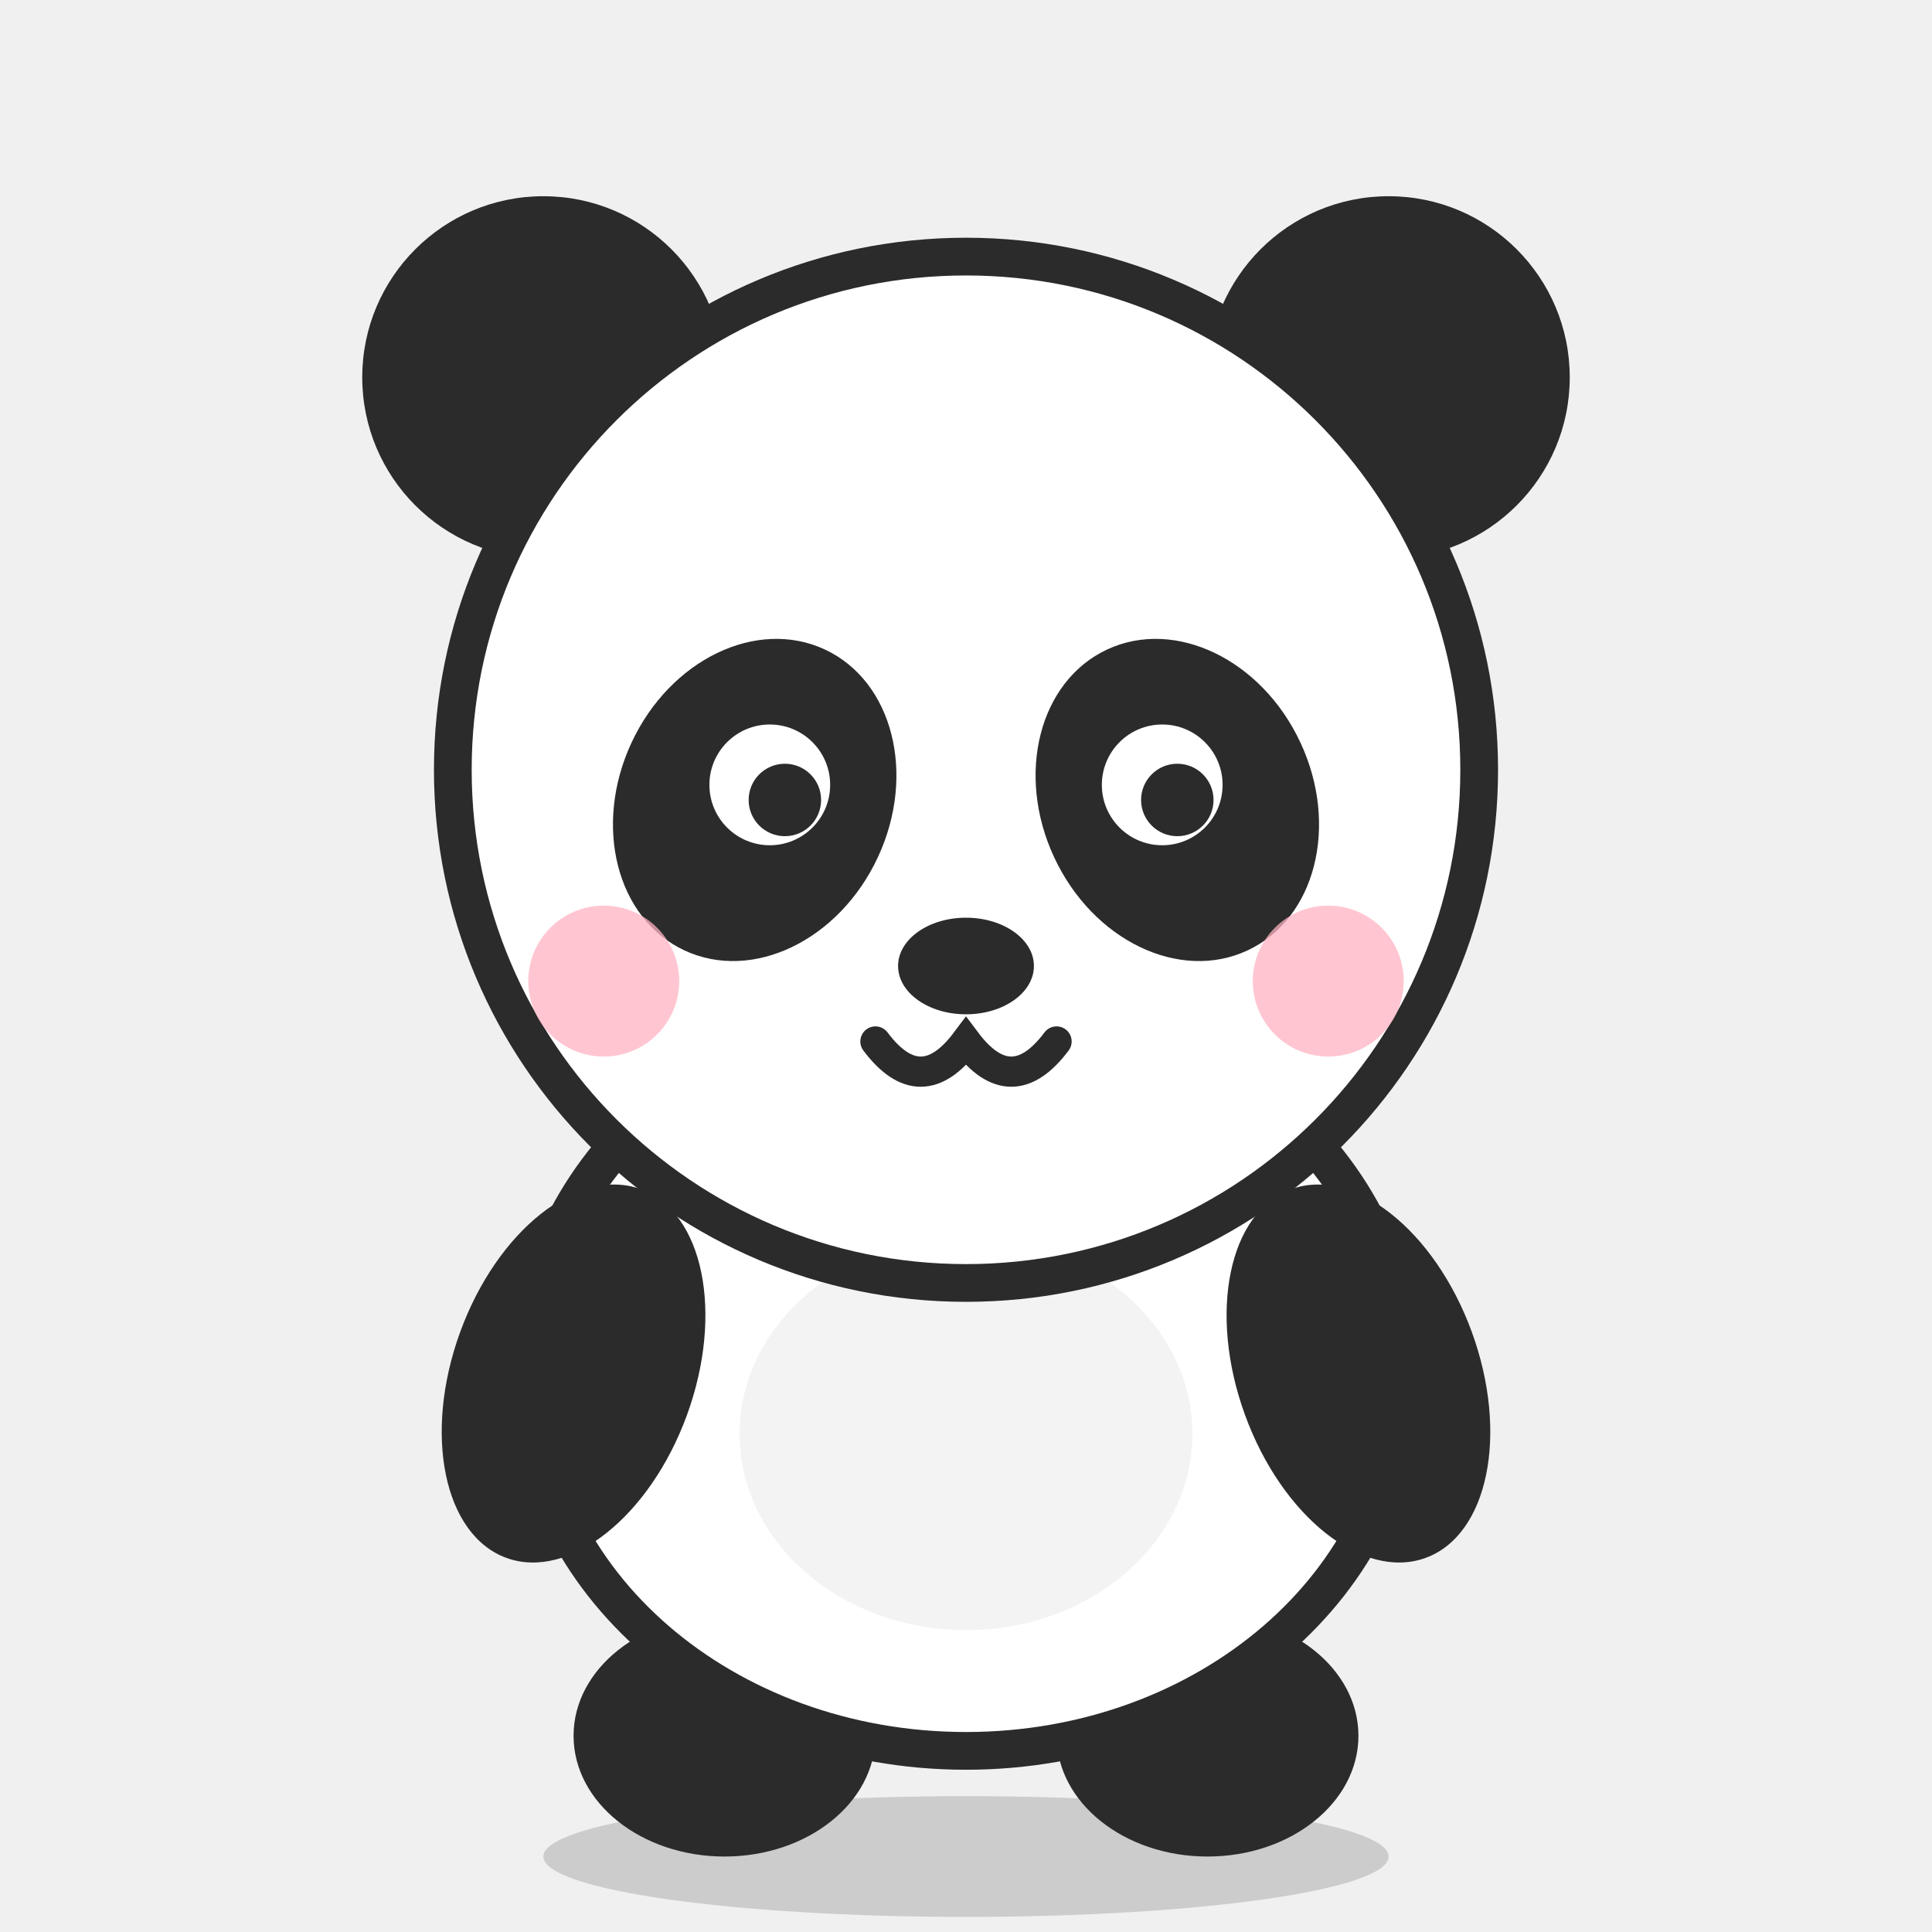
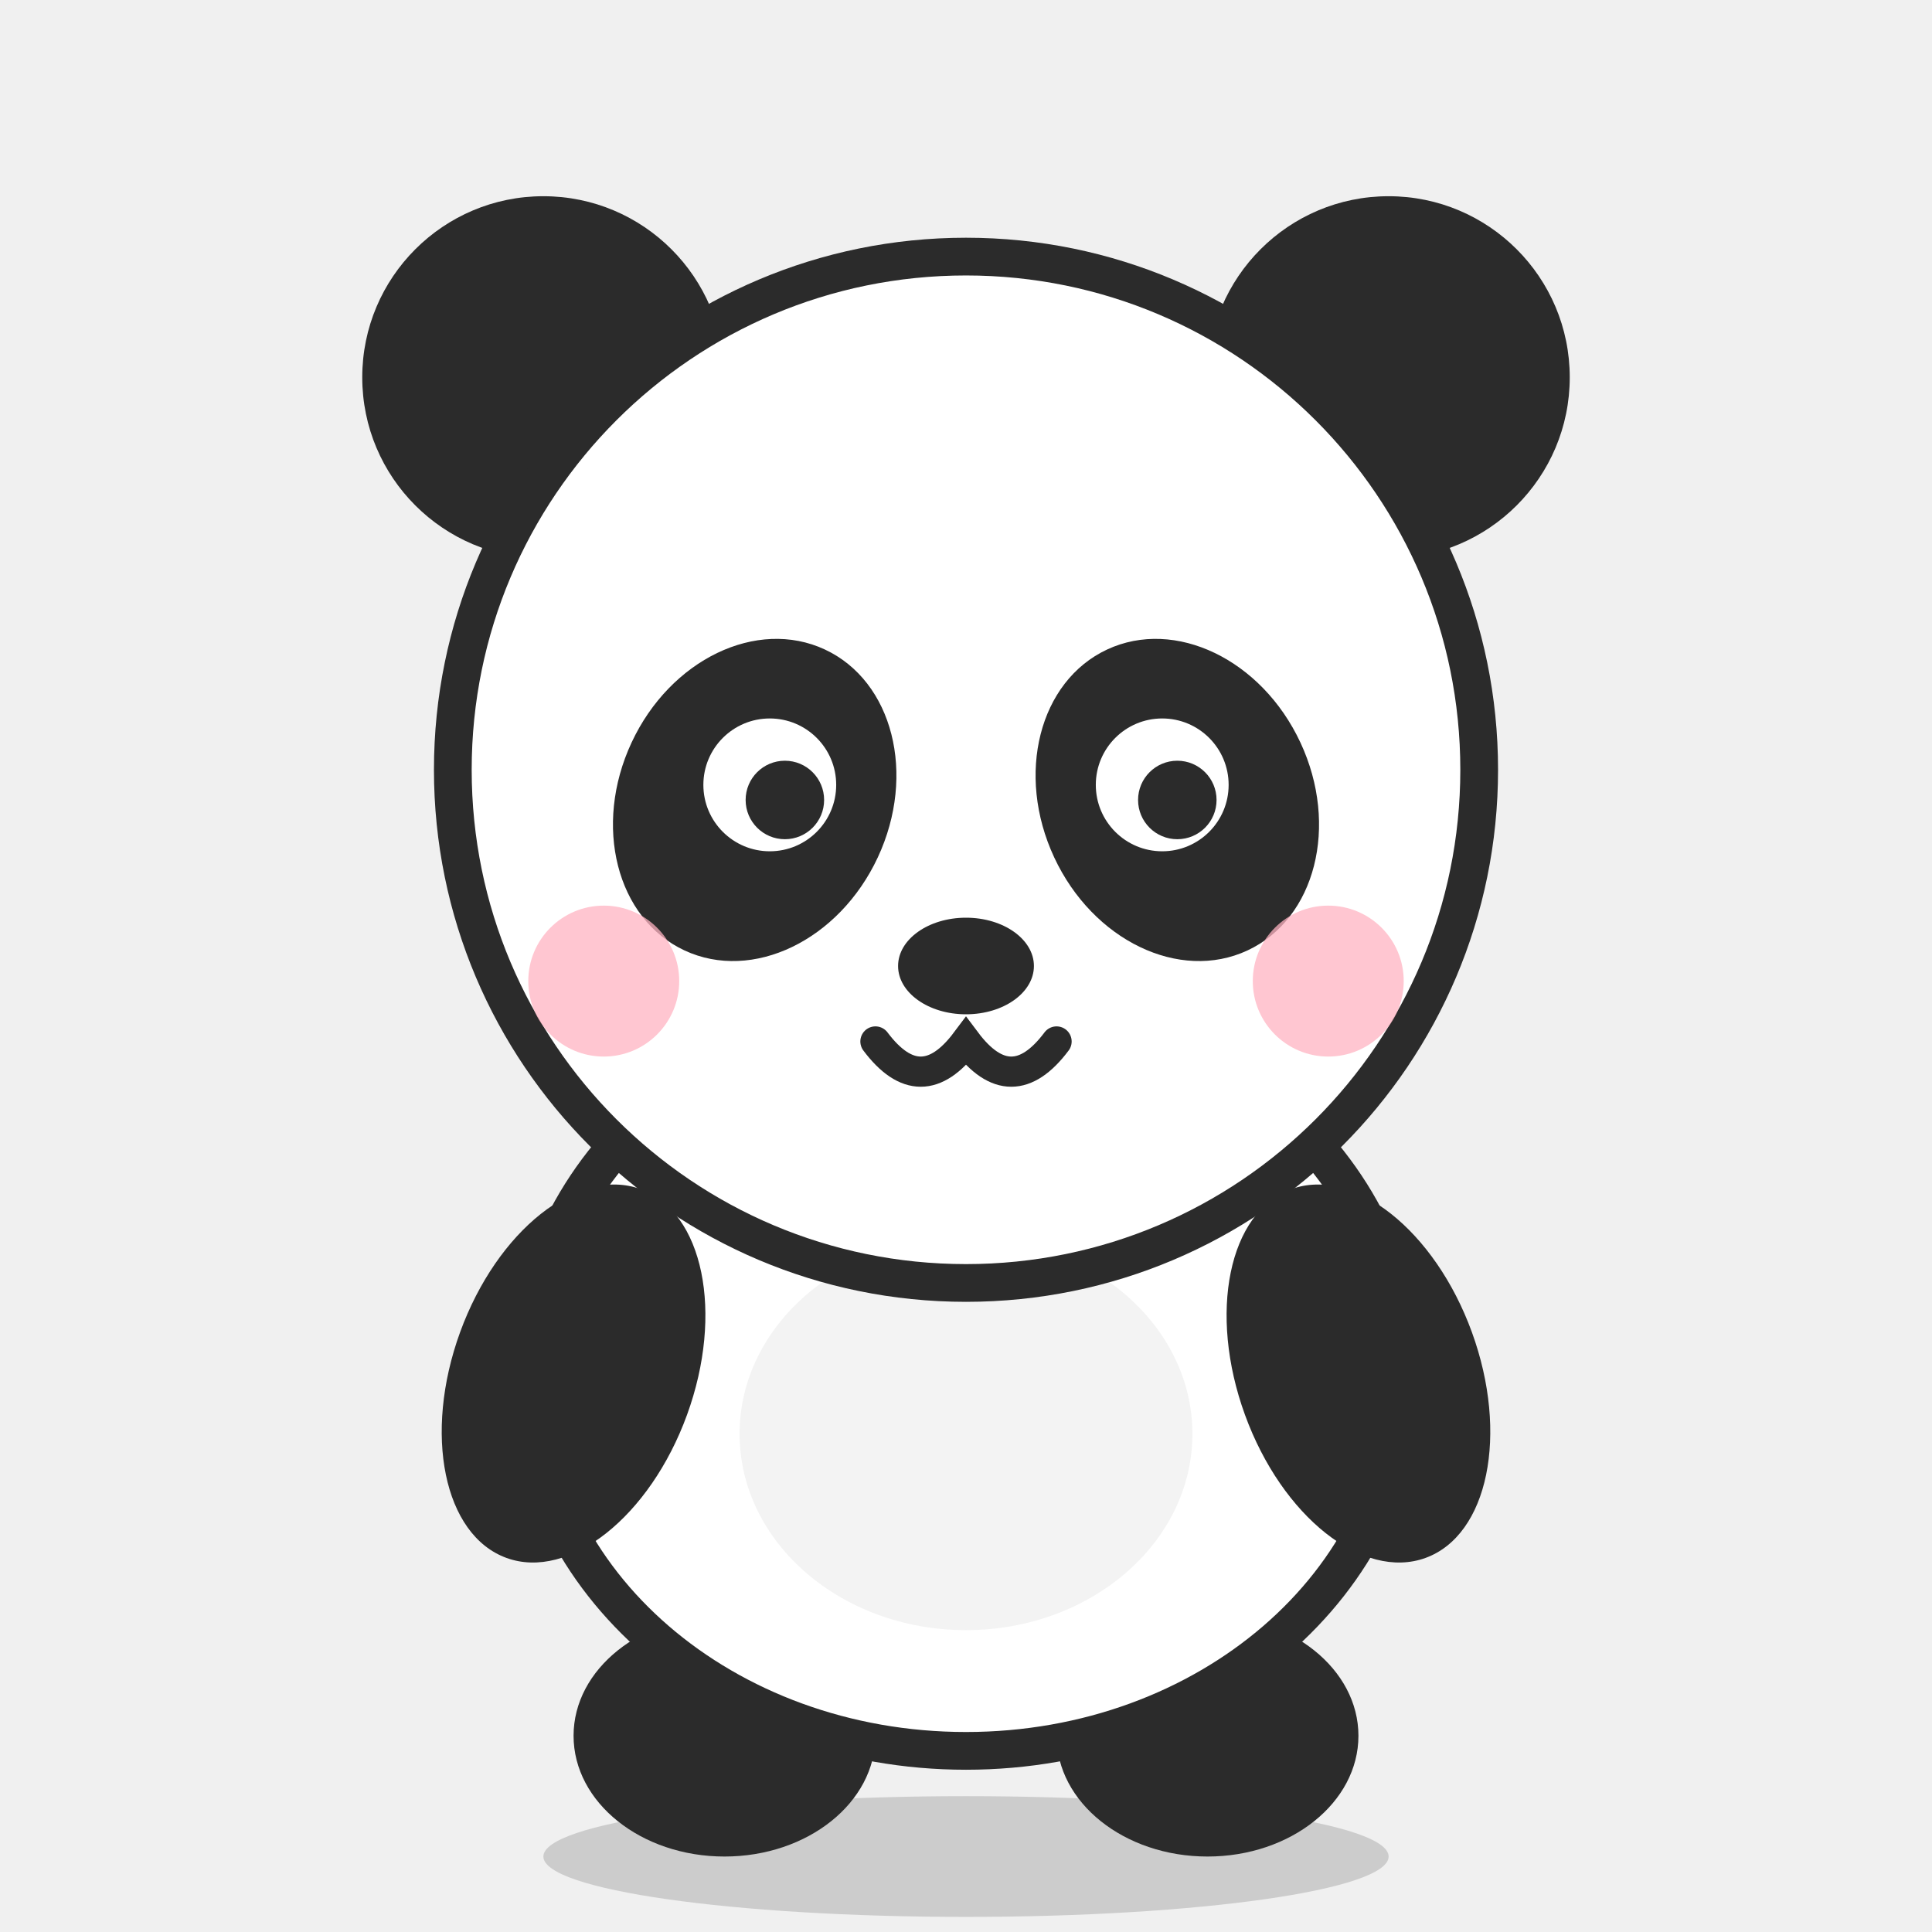
<svg xmlns="http://www.w3.org/2000/svg" viewBox="0 0 128 128" width="128" height="128">
  <ellipse cx="64" cy="123" rx="28" ry="4" fill="#000" opacity=".15" />
  <ellipse cx="48" cy="115" rx="10" ry="8" fill="#2b2b2b" transform="rotate(0 48 115)" />
  <ellipse cx="80" cy="115" rx="10" ry="8" fill="#2b2b2b" transform="rotate(0 80 115)" />
  <ellipse cx="64" cy="91" rx="29" ry="25" fill="#ffffff" stroke="#2b2b2b" stroke-width="2.5" />
  <ellipse cx="64" cy="95" rx="15" ry="13" fill="#f3f3f3" />
-   <ellipse cx="38" cy="91" rx="8" ry="13" fill="#2b2b2b" transform="rotate(20 38 91)" />
-   <ellipse cx="90" cy="91" rx="8" ry="13" fill="#2b2b2b" transform="rotate(-20 90 91)" />
  <circle cx="36" cy="25" r="12" fill="#2b2b2b" />
  <circle cx="92" cy="25" r="12" fill="#2b2b2b" />
  <circle cx="64" cy="51" r="34" fill="#ffffff" stroke="#2b2b2b" stroke-width="2.5" />
  <ellipse cx="50" cy="53" rx="9" ry="11" fill="#2b2b2b" transform="rotate(25 50 53)" />
  <ellipse cx="78" cy="53" rx="9" ry="11" fill="#2b2b2b" transform="rotate(-25 78 53)" />
-   <circle cx="51" cy="52" r="4" fill="#fff" />
-   <circle cx="52" cy="53" r="2.4" fill="#2b2b2b" />
-   <circle cx="77" cy="52" r="4" fill="#fff" />
-   <circle cx="78" cy="53" r="2.4" fill="#2b2b2b" />
+   <circle cx="51" cy="52" r="4.4" fill="#fff" />
+   <circle cx="52" cy="53" r="2.6" fill="#2b2b2b" />
+   <circle cx="77" cy="52" r="4.4" fill="#fff" />
+   <circle cx="78" cy="53" r="2.6" fill="#2b2b2b" />
  <ellipse cx="64" cy="64" rx="4.5" ry="3.2" fill="#2b2b2b" />
  <path d="M58 69 q3 4 6 0 q3 4 6 0" fill="none" stroke="#2b2b2b" stroke-width="2" stroke-linecap="round" />
-   <circle cx="40" cy="65" r="5" fill="#ffb3c1" opacity=".75" />
-   <circle cx="88" cy="65" r="5" fill="#ffb3c1" opacity=".75" />
+   <ellipse cx="40" cy="65" rx="5" ry="5" fill="#ffb3c1" opacity=".75" />
+   <ellipse cx="88" cy="65" rx="5" ry="5" fill="#ffb3c1" opacity=".75" />
+   <ellipse cx="38" cy="91" rx="8" ry="13" fill="#2b2b2b" transform="rotate(20 38 91)" />
+   <ellipse cx="90" cy="91" rx="8" ry="13" fill="#2b2b2b" transform="rotate(-20 90 91)" />
</svg>
